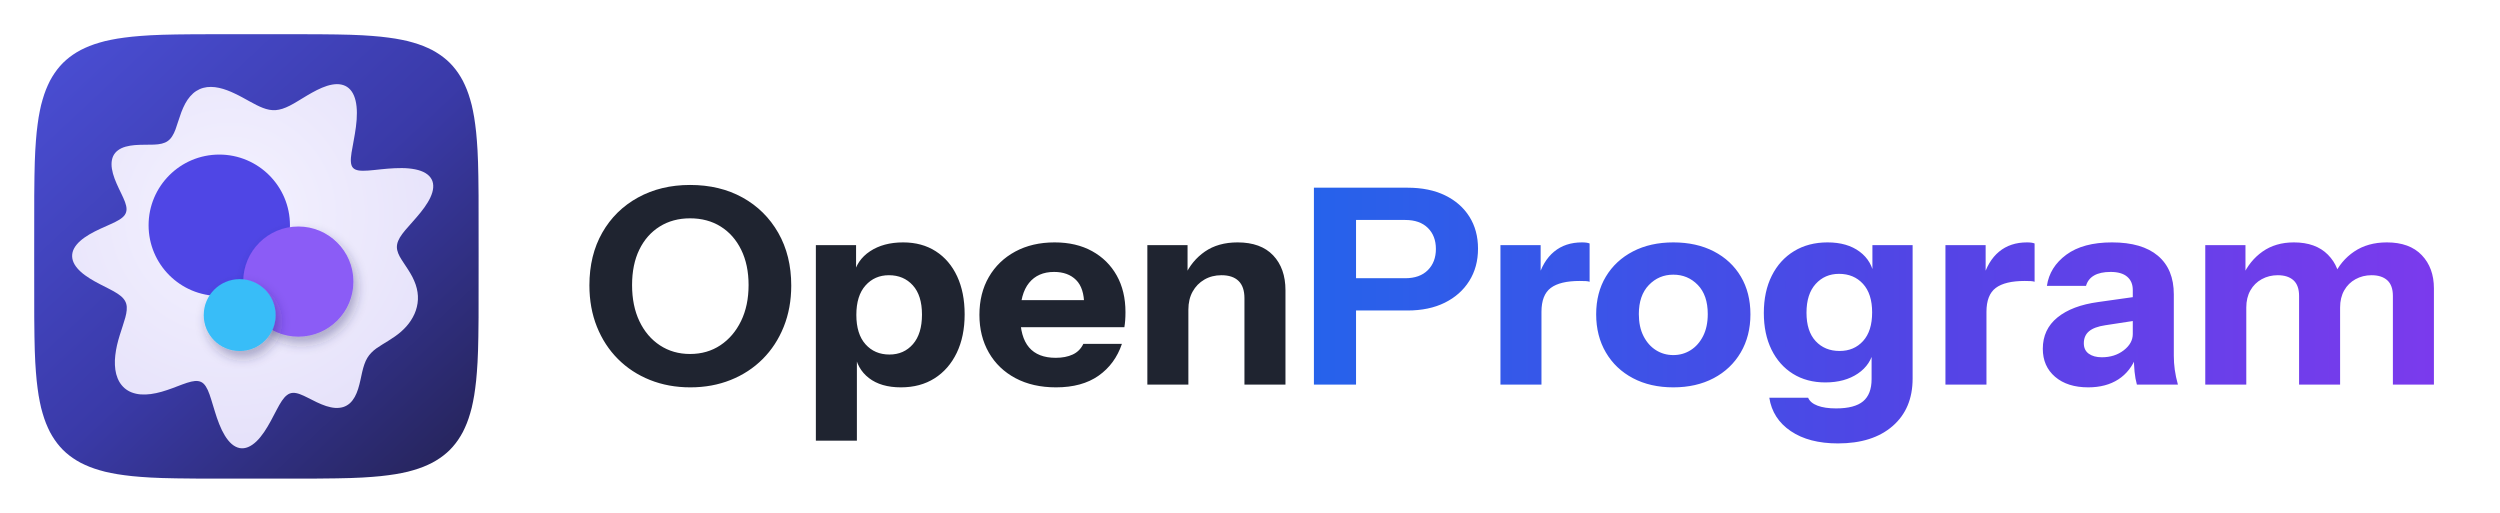
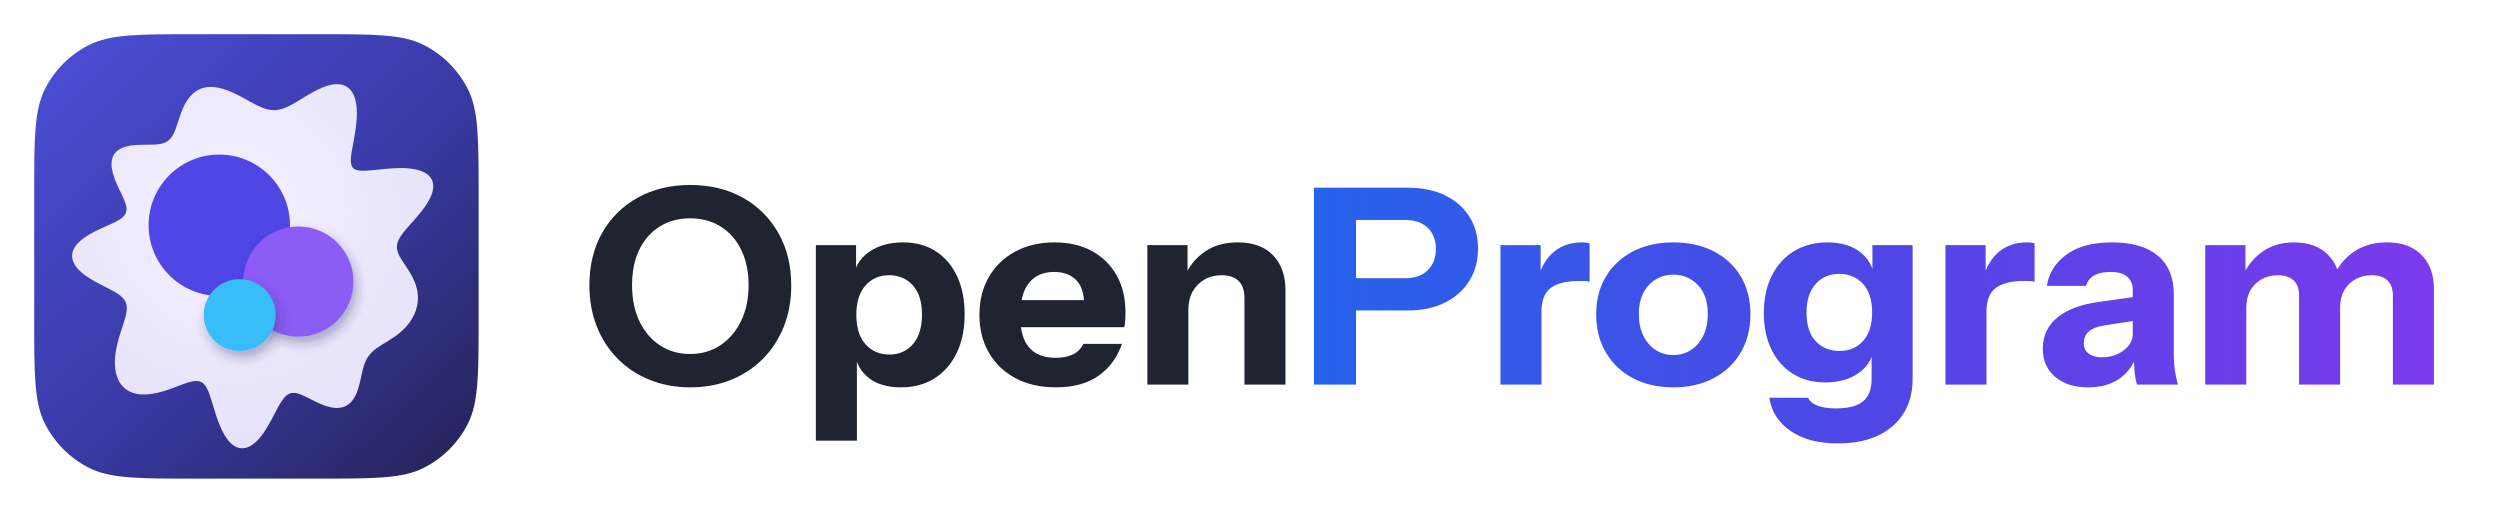
<svg xmlns="http://www.w3.org/2000/svg" width="585" height="120" viewBox="0 0 585 120" role="img" aria-label="OpenProgram">
  <defs>
    <linearGradient id="op-logo-tile" x1="120" y1="90" x2="930" y2="960" gradientUnits="userSpaceOnUse">
      <stop offset="0" stop-color="#4B4FD6" />
      <stop offset="0.5" stop-color="#3A3AA8" />
      <stop offset="1" stop-color="#23214F" />
    </linearGradient>
    <radialGradient id="op-logo-cell" cx="53.9" cy="50.2" r="53.0" gradientUnits="userSpaceOnUse">
      <stop offset="0" stop-color="#F4F2FF" />
      <stop offset="1" stop-color="#E6E2FA" />
    </radialGradient>
    <filter id="op-logo-ds" x="-40%" y="-40%" width="180%" height="180%">
      <feDropShadow dx="0.76" dy="1.51" stdDeviation="1.39" flood-color="#2a2560" flood-opacity="0.35" />
    </filter>
    <linearGradient id="op-logo-wm" x1="304.3" y1="0" x2="573.0" y2="0" gradientUnits="userSpaceOnUse">
      <stop offset="0" stop-color="#2563EB" />
      <stop offset="0.5" stop-color="#4F46E5" />
      <stop offset="1" stop-color="#7C3AED" />
    </linearGradient>
  </defs>
-   <path d="M924.0 512.0 L923.9 624.8 L923.5 660.9 L922.9 687.0 L922.0 708.2 L920.8 726.3 L919.4 742.2 L917.7 756.5 L915.8 769.6 L913.6 781.5 L911.2 792.6 L908.4 802.8 L905.4 812.4 L902.1 821.4 L898.5 829.8 L894.7 837.7 L890.5 845.1 L886.0 852.1 L881.2 858.7 L876.1 864.9 L870.7 870.7 L864.9 876.1 L858.7 881.2 L852.1 886.0 L845.1 890.5 L837.7 894.7 L829.8 898.5 L821.4 902.1 L812.4 905.4 L802.8 908.4 L792.6 911.2 L781.5 913.6 L769.6 915.8 L756.5 917.7 L742.2 919.4 L726.3 920.8 L708.2 922.0 L687.0 922.9 L660.9 923.5 L624.8 923.9 L512.0 924.0 L399.2 923.9 L363.1 923.5 L337.0 922.9 L315.8 922.0 L297.7 920.8 L281.8 919.4 L267.5 917.7 L254.4 915.8 L242.5 913.6 L231.4 911.2 L221.2 908.4 L211.6 905.4 L202.6 902.1 L194.2 898.5 L186.3 894.7 L178.9 890.5 L171.9 886.0 L165.3 881.2 L159.1 876.1 L153.3 870.7 L147.9 864.9 L142.8 858.7 L138.0 852.1 L133.5 845.1 L129.3 837.7 L125.5 829.8 L121.9 821.4 L118.6 812.4 L115.6 802.8 L112.8 792.6 L110.4 781.5 L108.2 769.6 L106.3 756.5 L104.6 742.2 L103.2 726.3 L102.0 708.2 L101.1 687.0 L100.5 660.9 L100.1 624.8 L100.0 512.0 L100.1 399.2 L100.5 363.1 L101.1 337.0 L102.0 315.8 L103.2 297.7 L104.6 281.8 L106.3 267.5 L108.2 254.4 L110.4 242.5 L112.8 231.4 L115.6 221.2 L118.6 211.6 L121.9 202.6 L125.5 194.2 L129.3 186.3 L133.5 178.9 L138.0 171.9 L142.8 165.3 L147.9 159.1 L153.3 153.3 L159.1 147.9 L165.3 142.8 L171.9 138.0 L178.9 133.5 L186.3 129.3 L194.2 125.5 L202.6 121.9 L211.6 118.6 L221.2 115.6 L231.4 112.8 L242.5 110.4 L254.4 108.2 L267.5 106.3 L281.8 104.6 L297.7 103.2 L315.8 102.0 L337.0 101.1 L363.1 100.5 L399.2 100.1 L512.0 100.0 L624.8 100.1 L660.9 100.5 L687.0 101.1 L708.2 102.0 L726.3 103.2 L742.2 104.6 L756.5 106.3 L769.6 108.2 L781.5 110.4 L792.6 112.8 L802.8 115.6 L812.4 118.6 L821.4 121.9 L829.8 125.5 L837.7 129.3 L845.1 133.5 L852.1 138.0 L858.7 142.8 L864.9 147.9 L870.7 153.3 L876.1 159.1 L881.2 165.3 L886.0 171.9 L890.5 178.9 L894.7 186.3 L898.5 194.2 L902.1 202.6 L905.4 211.6 L908.4 221.2 L911.2 231.4 L913.6 242.5 L915.8 254.4 L917.7 267.5 L919.4 281.8 L920.8 297.7 L922.0 315.8 L922.9 337.0 L923.5 363.1 L923.9 399.2Z" transform="translate(-4.621 -4.621) scale(0.12621)" fill="url(#op-logo-tile)" />
+   <path d="M627.36 100c103.83 0 155.75 0 195.41 20.21a185.4 185.4 0 0 1 81.02 81.02c20.21 39.66 20.21 91.58 20.21 195.41L924 627.36c0 103.83 0 155.75 -20.21 195.41a185.4 185.4 0 0 1 -81.02 81.02c-39.66 20.21 -91.58 20.21 -195.41 20.21L396.64 924c-103.83 0 -155.75 0 -195.41 -20.21a185.4 185.4 0 0 1 -81.02 -81.02c-20.21 -39.66 -20.21 -91.58 -20.21 -195.41L100 396.64c0 -103.83 0 -155.75 20.21 -195.41a185.4 185.4 0 0 1 81.02 -81.02c39.66 -20.21 91.58 -20.21 195.41 -20.21Z" transform="translate(-4.621 -4.621) scale(0.12621)" fill="url(#op-logo-tile)" />
  <path d="M98.43 49.70C97.82 50.47 97.17 51.20 96.55 51.90C95.93 52.59 95.34 53.25 94.83 53.86C94.32 54.47 93.89 55.04 93.57 55.58C93.25 56.12 93.04 56.63 92.94 57.12C92.84 57.61 92.85 58.09 92.96 58.56C93.07 59.04 93.26 59.51 93.52 60.00C93.79 60.49 94.11 60.99 94.45 61.50C94.79 62.02 95.16 62.56 95.51 63.11C95.86 63.66 96.20 64.23 96.50 64.80C96.79 65.38 97.05 65.97 97.26 66.57C97.46 67.16 97.61 67.76 97.70 68.36C97.79 68.95 97.82 69.54 97.79 70.13C97.76 70.71 97.68 71.28 97.54 71.84C97.41 72.39 97.22 72.94 96.99 73.46C96.75 73.99 96.48 74.49 96.16 74.98C95.85 75.46 95.49 75.93 95.10 76.37C94.71 76.81 94.29 77.22 93.84 77.62C93.39 78.01 92.92 78.38 92.43 78.72C91.94 79.07 91.44 79.39 90.93 79.71C90.43 80.02 89.93 80.32 89.45 80.62C88.96 80.92 88.50 81.22 88.06 81.53C87.63 81.85 87.23 82.18 86.88 82.55C86.52 82.92 86.21 83.32 85.94 83.77C85.67 84.22 85.45 84.71 85.26 85.26C85.07 85.80 84.91 86.39 84.76 87.02C84.61 87.65 84.48 88.32 84.33 88.99C84.18 89.67 84.01 90.35 83.80 91.01C83.59 91.67 83.33 92.31 83.02 92.87C82.70 93.44 82.33 93.94 81.88 94.35C81.43 94.75 80.92 95.05 80.34 95.24C79.77 95.42 79.13 95.49 78.45 95.45C77.78 95.41 77.06 95.25 76.33 95.02C75.60 94.78 74.86 94.47 74.14 94.13C73.41 93.78 72.71 93.41 72.04 93.08C71.37 92.74 70.74 92.44 70.16 92.23C69.58 92.02 69.05 91.91 68.56 91.93C68.06 91.95 67.61 92.11 67.19 92.43C66.76 92.74 66.36 93.20 65.96 93.79C65.56 94.39 65.15 95.11 64.73 95.92C64.30 96.72 63.85 97.61 63.37 98.50C62.88 99.39 62.36 100.29 61.80 101.11C61.23 101.94 60.63 102.69 60.00 103.29C59.37 103.89 58.71 104.35 58.05 104.62C57.39 104.89 56.72 104.97 56.08 104.85C55.43 104.72 54.80 104.40 54.22 103.90C53.64 103.40 53.10 102.72 52.61 101.92C52.12 101.12 51.68 100.21 51.30 99.24C50.91 98.28 50.58 97.27 50.28 96.29C49.97 95.31 49.70 94.37 49.43 93.51C49.17 92.66 48.91 91.90 48.62 91.27C48.33 90.64 48.02 90.15 47.66 89.80C47.29 89.45 46.88 89.25 46.39 89.18C45.91 89.10 45.36 89.16 44.75 89.30C44.13 89.44 43.45 89.67 42.71 89.94C41.97 90.22 41.18 90.53 40.36 90.83C39.54 91.13 38.68 91.43 37.83 91.67C36.97 91.91 36.12 92.10 35.29 92.21C34.46 92.32 33.66 92.35 32.91 92.29C32.16 92.23 31.46 92.07 30.83 91.83C30.20 91.59 29.64 91.25 29.16 90.84C28.68 90.42 28.27 89.93 27.94 89.37C27.62 88.82 27.37 88.19 27.19 87.53C27.02 86.86 26.92 86.15 26.89 85.41C26.85 84.67 26.89 83.90 26.98 83.12C27.06 82.35 27.21 81.56 27.38 80.78C27.56 80.00 27.78 79.22 28.01 78.47C28.24 77.72 28.48 76.99 28.71 76.29C28.94 75.59 29.15 74.93 29.32 74.31C29.49 73.68 29.61 73.11 29.65 72.57C29.70 72.03 29.67 71.54 29.54 71.09C29.41 70.63 29.17 70.22 28.84 69.83C28.50 69.43 28.05 69.07 27.50 68.71C26.96 68.35 26.31 67.99 25.60 67.63C24.90 67.26 24.12 66.88 23.33 66.47C22.54 66.06 21.74 65.62 20.98 65.14C20.22 64.66 19.50 64.15 18.90 63.60C18.29 63.05 17.79 62.46 17.44 61.86C17.09 61.25 16.90 60.63 16.88 60.00C16.86 59.37 17.01 58.74 17.33 58.14C17.66 57.53 18.14 56.94 18.76 56.39C19.37 55.84 20.11 55.33 20.92 54.85C21.72 54.38 22.59 53.95 23.44 53.55C24.30 53.16 25.15 52.79 25.91 52.44C26.68 52.09 27.37 51.76 27.93 51.41C28.49 51.06 28.92 50.69 29.20 50.29C29.48 49.88 29.61 49.44 29.61 48.94C29.61 48.44 29.48 47.88 29.25 47.26C29.02 46.65 28.71 45.97 28.36 45.25C28.01 44.52 27.63 43.76 27.29 42.97C26.95 42.19 26.64 41.39 26.43 40.62C26.22 39.84 26.09 39.09 26.10 38.40C26.10 37.71 26.23 37.08 26.48 36.53C26.74 35.98 27.13 35.52 27.62 35.16C28.12 34.79 28.72 34.51 29.40 34.32C30.07 34.13 30.81 34.02 31.57 33.95C32.34 33.89 33.12 33.88 33.87 33.87C34.63 33.87 35.36 33.87 36.03 33.84C36.70 33.81 37.32 33.75 37.86 33.61C38.40 33.48 38.87 33.28 39.27 32.99C39.68 32.70 40.01 32.33 40.30 31.87C40.60 31.42 40.84 30.88 41.07 30.28C41.29 29.68 41.50 29.02 41.72 28.34C41.94 27.66 42.17 26.95 42.43 26.26C42.70 25.56 42.99 24.89 43.33 24.26C43.67 23.63 44.06 23.05 44.49 22.56C44.92 22.06 45.40 21.63 45.91 21.30C46.43 20.97 46.98 20.72 47.57 20.56C48.15 20.40 48.75 20.33 49.37 20.34C49.99 20.34 50.62 20.42 51.26 20.56C51.89 20.69 52.52 20.89 53.14 21.12C53.77 21.35 54.38 21.62 54.98 21.91C55.59 22.19 56.17 22.50 56.75 22.81C57.32 23.12 57.87 23.43 58.42 23.73C58.96 24.03 59.48 24.31 60.00 24.57C60.52 24.83 61.02 25.06 61.52 25.25C62.02 25.44 62.51 25.59 63.00 25.68C63.50 25.77 64.00 25.80 64.51 25.77C65.02 25.73 65.54 25.62 66.09 25.45C66.64 25.27 67.22 25.03 67.82 24.72C68.43 24.41 69.07 24.04 69.74 23.63C70.42 23.23 71.13 22.78 71.87 22.34C72.62 21.90 73.39 21.46 74.17 21.07C74.95 20.68 75.75 20.34 76.53 20.09C77.31 19.85 78.08 19.70 78.80 19.69C79.51 19.68 80.18 19.81 80.78 20.09C81.37 20.37 81.88 20.81 82.29 21.39C82.70 21.98 83.01 22.71 83.21 23.57C83.41 24.42 83.51 25.39 83.51 26.42C83.52 27.46 83.43 28.55 83.29 29.65C83.15 30.74 82.96 31.84 82.77 32.86C82.58 33.89 82.39 34.86 82.26 35.71C82.13 36.56 82.06 37.29 82.11 37.89C82.15 38.49 82.31 38.95 82.61 39.28C82.92 39.61 83.37 39.80 83.96 39.89C84.56 39.98 85.31 39.97 86.18 39.91C87.05 39.85 88.04 39.73 89.10 39.62C90.16 39.51 91.28 39.41 92.40 39.36C93.52 39.31 94.63 39.31 95.66 39.41C96.69 39.51 97.64 39.69 98.45 39.98C99.26 40.27 99.92 40.67 100.41 41.16C100.89 41.65 101.20 42.23 101.32 42.89C101.44 43.54 101.38 44.26 101.16 45.02C100.94 45.78 100.57 46.57 100.09 47.36C99.62 48.15 99.04 48.94 98.43 49.70Z" fill="url(#op-logo-cell)" />
  <circle cx="51.31" cy="52.71" r="16.54" fill="#4F46E5" />
  <circle cx="69.81" cy="65.89" r="12.89" fill="#8B5CF6" filter="url(#op-logo-ds)" />
  <circle cx="56.08" cy="73.73" r="8.41" fill="#38BDF8" filter="url(#op-logo-ds)" />
  <path d="M161.536 90.64Q156.416 90.64 152.096 88.912Q147.776 87.184 144.608 84.016Q141.44 80.848 139.68 76.464Q137.92 72.08 137.92 66.768Q137.92 59.728 140.928 54.448Q143.936 49.168 149.28 46.224Q154.624 43.28 161.472 43.28Q168.448 43.28 173.76 46.224Q179.072 49.168 182.112 54.48Q185.152 59.792 185.152 66.832Q185.152 72.08 183.392 76.464Q181.632 80.848 178.464 84.016Q175.296 87.184 170.976 88.912Q166.656 90.64 161.536 90.64ZM161.472 82.832Q165.504 82.832 168.576 80.784Q171.648 78.736 173.408 75.12Q175.168 71.504 175.168 66.704Q175.168 61.968 173.44 58.448Q171.712 54.928 168.64 53.008Q165.568 51.088 161.472 51.088Q157.44 51.088 154.368 53.008Q151.296 54.928 149.6 58.416Q147.904 61.904 147.904 66.704Q147.904 71.568 149.632 75.184Q151.36 78.8 154.432 80.816Q157.504 82.832 161.472 82.832ZM210.816 90.64Q206.144 90.64 203.328 88.464Q200.512 86.288 200.0 82.512L200.512 82.448V103.12H190.912V57.36H200.32V64.592L199.744 64.464Q200.448 60.88 203.584 58.8Q206.72 56.72 211.328 56.72Q215.744 56.72 218.976 58.8Q222.208 60.88 223.968 64.656Q225.728 68.432 225.728 73.552Q225.728 78.736 223.872 82.576Q222.016 86.416 218.688 88.528Q215.36 90.64 210.816 90.64ZM208.128 82.96Q211.52 82.96 213.632 80.528Q215.744 78.096 215.744 73.616Q215.744 69.136 213.6 66.768Q211.456 64.4 208.0 64.4Q204.672 64.4 202.528 66.8Q200.384 69.2 200.384 73.68Q200.384 78.16 202.528 80.56Q204.672 82.96 208.128 82.96ZM247.104 90.64Q241.664 90.64 237.632 88.496Q233.6 86.352 231.392 82.512Q229.184 78.672 229.184 73.68Q229.184 68.624 231.392 64.816Q233.6 61.008 237.568 58.864Q241.536 56.72 246.784 56.72Q251.84 56.72 255.552 58.768Q259.264 60.816 261.312 64.464Q263.36 68.112 263.36 73.04Q263.36 74.064 263.296 74.928Q263.232 75.792 263.104 76.56H234.816V70.224H255.36L253.696 71.376Q253.696 67.408 251.808 65.52Q249.92 63.632 246.656 63.632Q242.88 63.632 240.8 66.192Q238.72 68.752 238.72 73.872Q238.72 78.864 240.8 81.296Q242.88 83.728 247.04 83.728Q249.344 83.728 251.008 82.96Q252.672 82.192 253.504 80.464H262.528Q260.928 85.2 257.056 87.92Q253.184 90.64 247.104 90.64ZM268.48 90.0V57.36H277.888V65.04H278.08V90.0ZM291.2 90.0V69.776Q291.2 67.088 289.824 65.744Q288.448 64.4 285.824 64.4Q283.584 64.4 281.824 65.424Q280.064 66.448 279.072 68.24Q278.08 70.032 278.08 72.464L277.248 64.592Q278.848 61.008 281.952 58.864Q285.056 56.72 289.6 56.72Q295.04 56.72 297.92 59.76Q300.8 62.8 300.8 67.92V90.0Z" fill="#1F2430" />
  <path d="M307.456 90.0V43.92H329.344Q334.464 43.92 338.144 45.712Q341.824 47.504 343.84 50.704Q345.856 53.904 345.856 58.192Q345.856 62.48 343.808 65.744Q341.76 69.008 338.08 70.832Q334.4 72.656 329.344 72.656H315.264V65.104H328.832Q332.224 65.104 334.112 63.216Q336.0 61.328 336.0 58.256Q336.0 55.184 334.112 53.328Q332.224 51.472 328.832 51.472H317.312V90.0ZM351.104 90.0V57.36H360.512V65.04H360.704V90.0ZM360.704 72.976 359.872 65.232Q361.024 61.072 363.648 58.896Q366.272 56.72 370.176 56.72Q371.392 56.72 371.968 56.976V65.936Q371.648 65.808 371.072 65.776Q370.496 65.744 369.664 65.744Q365.056 65.744 362.88 67.376Q360.704 69.008 360.704 72.976ZM391.552 90.64Q386.176 90.64 382.112 88.496Q378.048 86.352 375.776 82.48Q373.504 78.608 373.504 73.552Q373.504 68.496 375.776 64.72Q378.048 60.944 382.112 58.832Q386.176 56.72 391.552 56.72Q396.992 56.72 401.056 58.832Q405.12 60.944 407.36 64.72Q409.6 68.496 409.6 73.552Q409.6 78.608 407.328 82.48Q405.056 86.352 400.992 88.496Q396.928 90.64 391.552 90.64ZM391.552 83.088Q393.792 83.088 395.616 81.936Q397.44 80.784 398.528 78.64Q399.616 76.496 399.616 73.488Q399.616 69.072 397.28 66.672Q394.944 64.272 391.552 64.272Q388.16 64.272 385.824 66.704Q383.488 69.136 383.488 73.488Q383.488 76.496 384.576 78.64Q385.664 80.784 387.488 81.936Q389.312 83.088 391.552 83.088ZM430.08 103.76Q423.296 103.76 419.04 100.88Q414.784 98.0 414.016 93.072H423.104Q423.616 94.288 425.312 94.928Q427.008 95.568 429.632 95.568Q433.984 95.568 435.968 93.904Q437.952 92.24 437.952 88.72V81.616L438.464 81.744Q437.824 85.328 434.752 87.408Q431.68 89.488 427.136 89.488Q422.784 89.488 419.552 87.472Q416.32 85.456 414.528 81.808Q412.736 78.16 412.736 73.232Q412.736 68.24 414.592 64.528Q416.448 60.816 419.808 58.768Q423.168 56.72 427.648 56.72Q432.256 56.72 435.168 58.896Q438.08 61.072 438.592 64.848L438.144 64.912V57.36H447.552V88.592Q447.552 95.632 442.88 99.696Q438.208 103.76 430.08 103.76ZM430.464 82.128Q433.856 82.128 435.968 79.792Q438.08 77.456 438.08 73.104Q438.08 68.752 435.936 66.416Q433.792 64.08 430.336 64.08Q427.008 64.08 424.864 66.448Q422.72 68.816 422.72 73.168Q422.72 77.52 424.864 79.824Q427.008 82.128 430.464 82.128ZM455.232 90.0V57.36H464.64V65.04H464.832V90.0ZM464.832 72.976 464 65.232Q465.152 61.072 467.776 58.896Q470.4 56.72 474.304 56.72Q475.52 56.72 476.096 56.976V65.936Q475.776 65.808 475.2 65.776Q474.624 65.744 473.792 65.744Q469.184 65.744 467.008 67.376Q464.832 69.008 464.832 72.976ZM500.032 90.0Q499.648 88.592 499.488 86.992Q499.328 85.392 499.328 83.28H499.072V67.856Q499.072 65.872 497.76 64.752Q496.448 63.632 493.888 63.632Q491.456 63.632 490.016 64.464Q488.576 65.296 488.128 66.896H478.976Q479.616 62.48 483.52 59.6Q487.424 56.72 494.208 56.72Q501.248 56.72 504.96 59.856Q508.672 62.992 508.672 68.88V83.28Q508.672 84.88 508.896 86.512Q509.12 88.144 509.632 90.0ZM488.64 90.64Q483.776 90.64 480.896 88.176Q478.016 85.712 478.016 81.616Q478.016 77.072 481.44 74.288Q484.864 71.504 491.008 70.672L500.544 69.328V74.896L492.608 76.112Q490.048 76.496 488.832 77.52Q487.616 78.544 487.616 80.336Q487.616 81.936 488.768 82.768Q489.92 83.6 491.84 83.6Q494.848 83.6 496.96 81.968Q499.072 80.336 499.072 78.16L499.968 83.28Q498.56 86.928 495.68 88.784Q492.8 90.64 488.64 90.64ZM516.032 90.0V57.36H525.44V65.04H525.632V90.0ZM537.984 90.0V69.264Q537.984 66.768 536.672 65.584Q535.36 64.4 532.992 64.4Q530.944 64.4 529.248 65.328Q527.552 66.256 526.592 67.952Q525.632 69.648 525.632 71.952L524.8 64.592Q526.4 61.008 529.44 58.864Q532.48 56.72 536.768 56.72Q541.888 56.72 544.736 59.6Q547.584 62.48 547.584 66.832V90.0ZM559.936 90.0V69.264Q559.936 66.768 558.624 65.584Q557.312 64.4 554.944 64.4Q552.896 64.4 551.2 65.328Q549.504 66.256 548.544 67.952Q547.584 69.648 547.584 71.952L546.112 64.592Q547.712 61.008 550.88 58.864Q554.048 56.72 558.528 56.72Q563.84 56.72 566.688 59.696Q569.536 62.672 569.536 67.472V90.0Z" fill="url(#op-logo-wm)" />
</svg>
